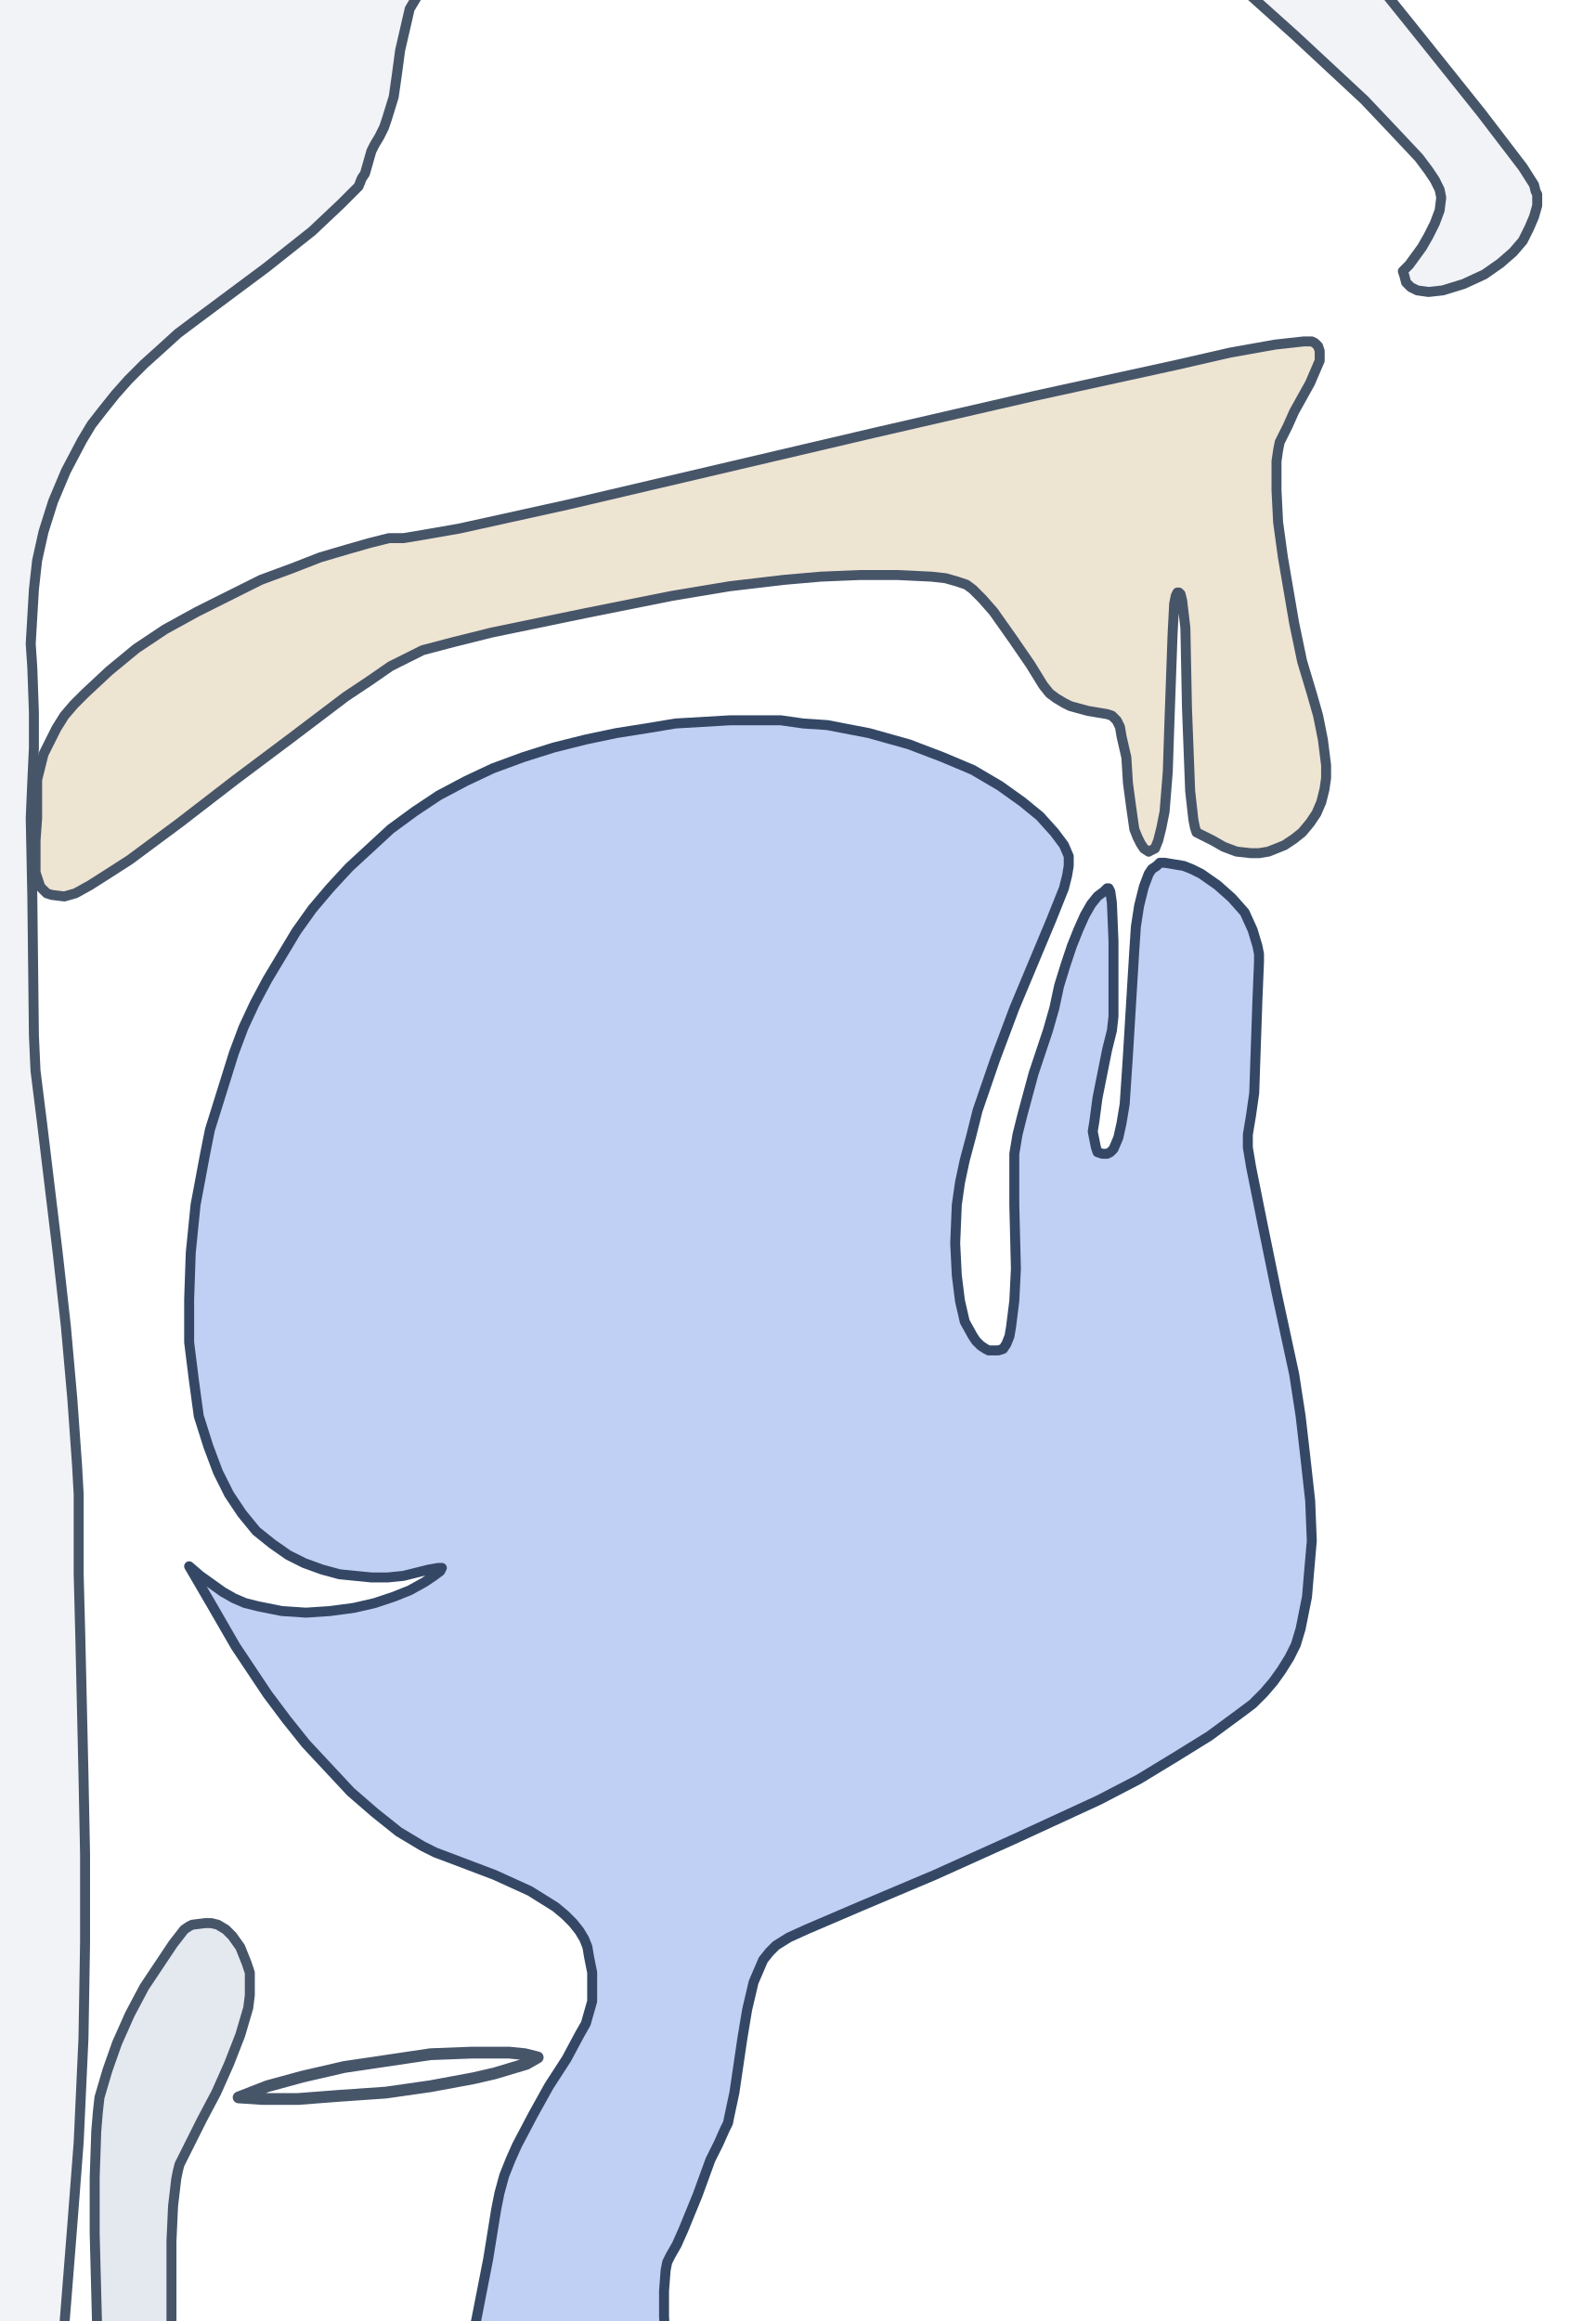
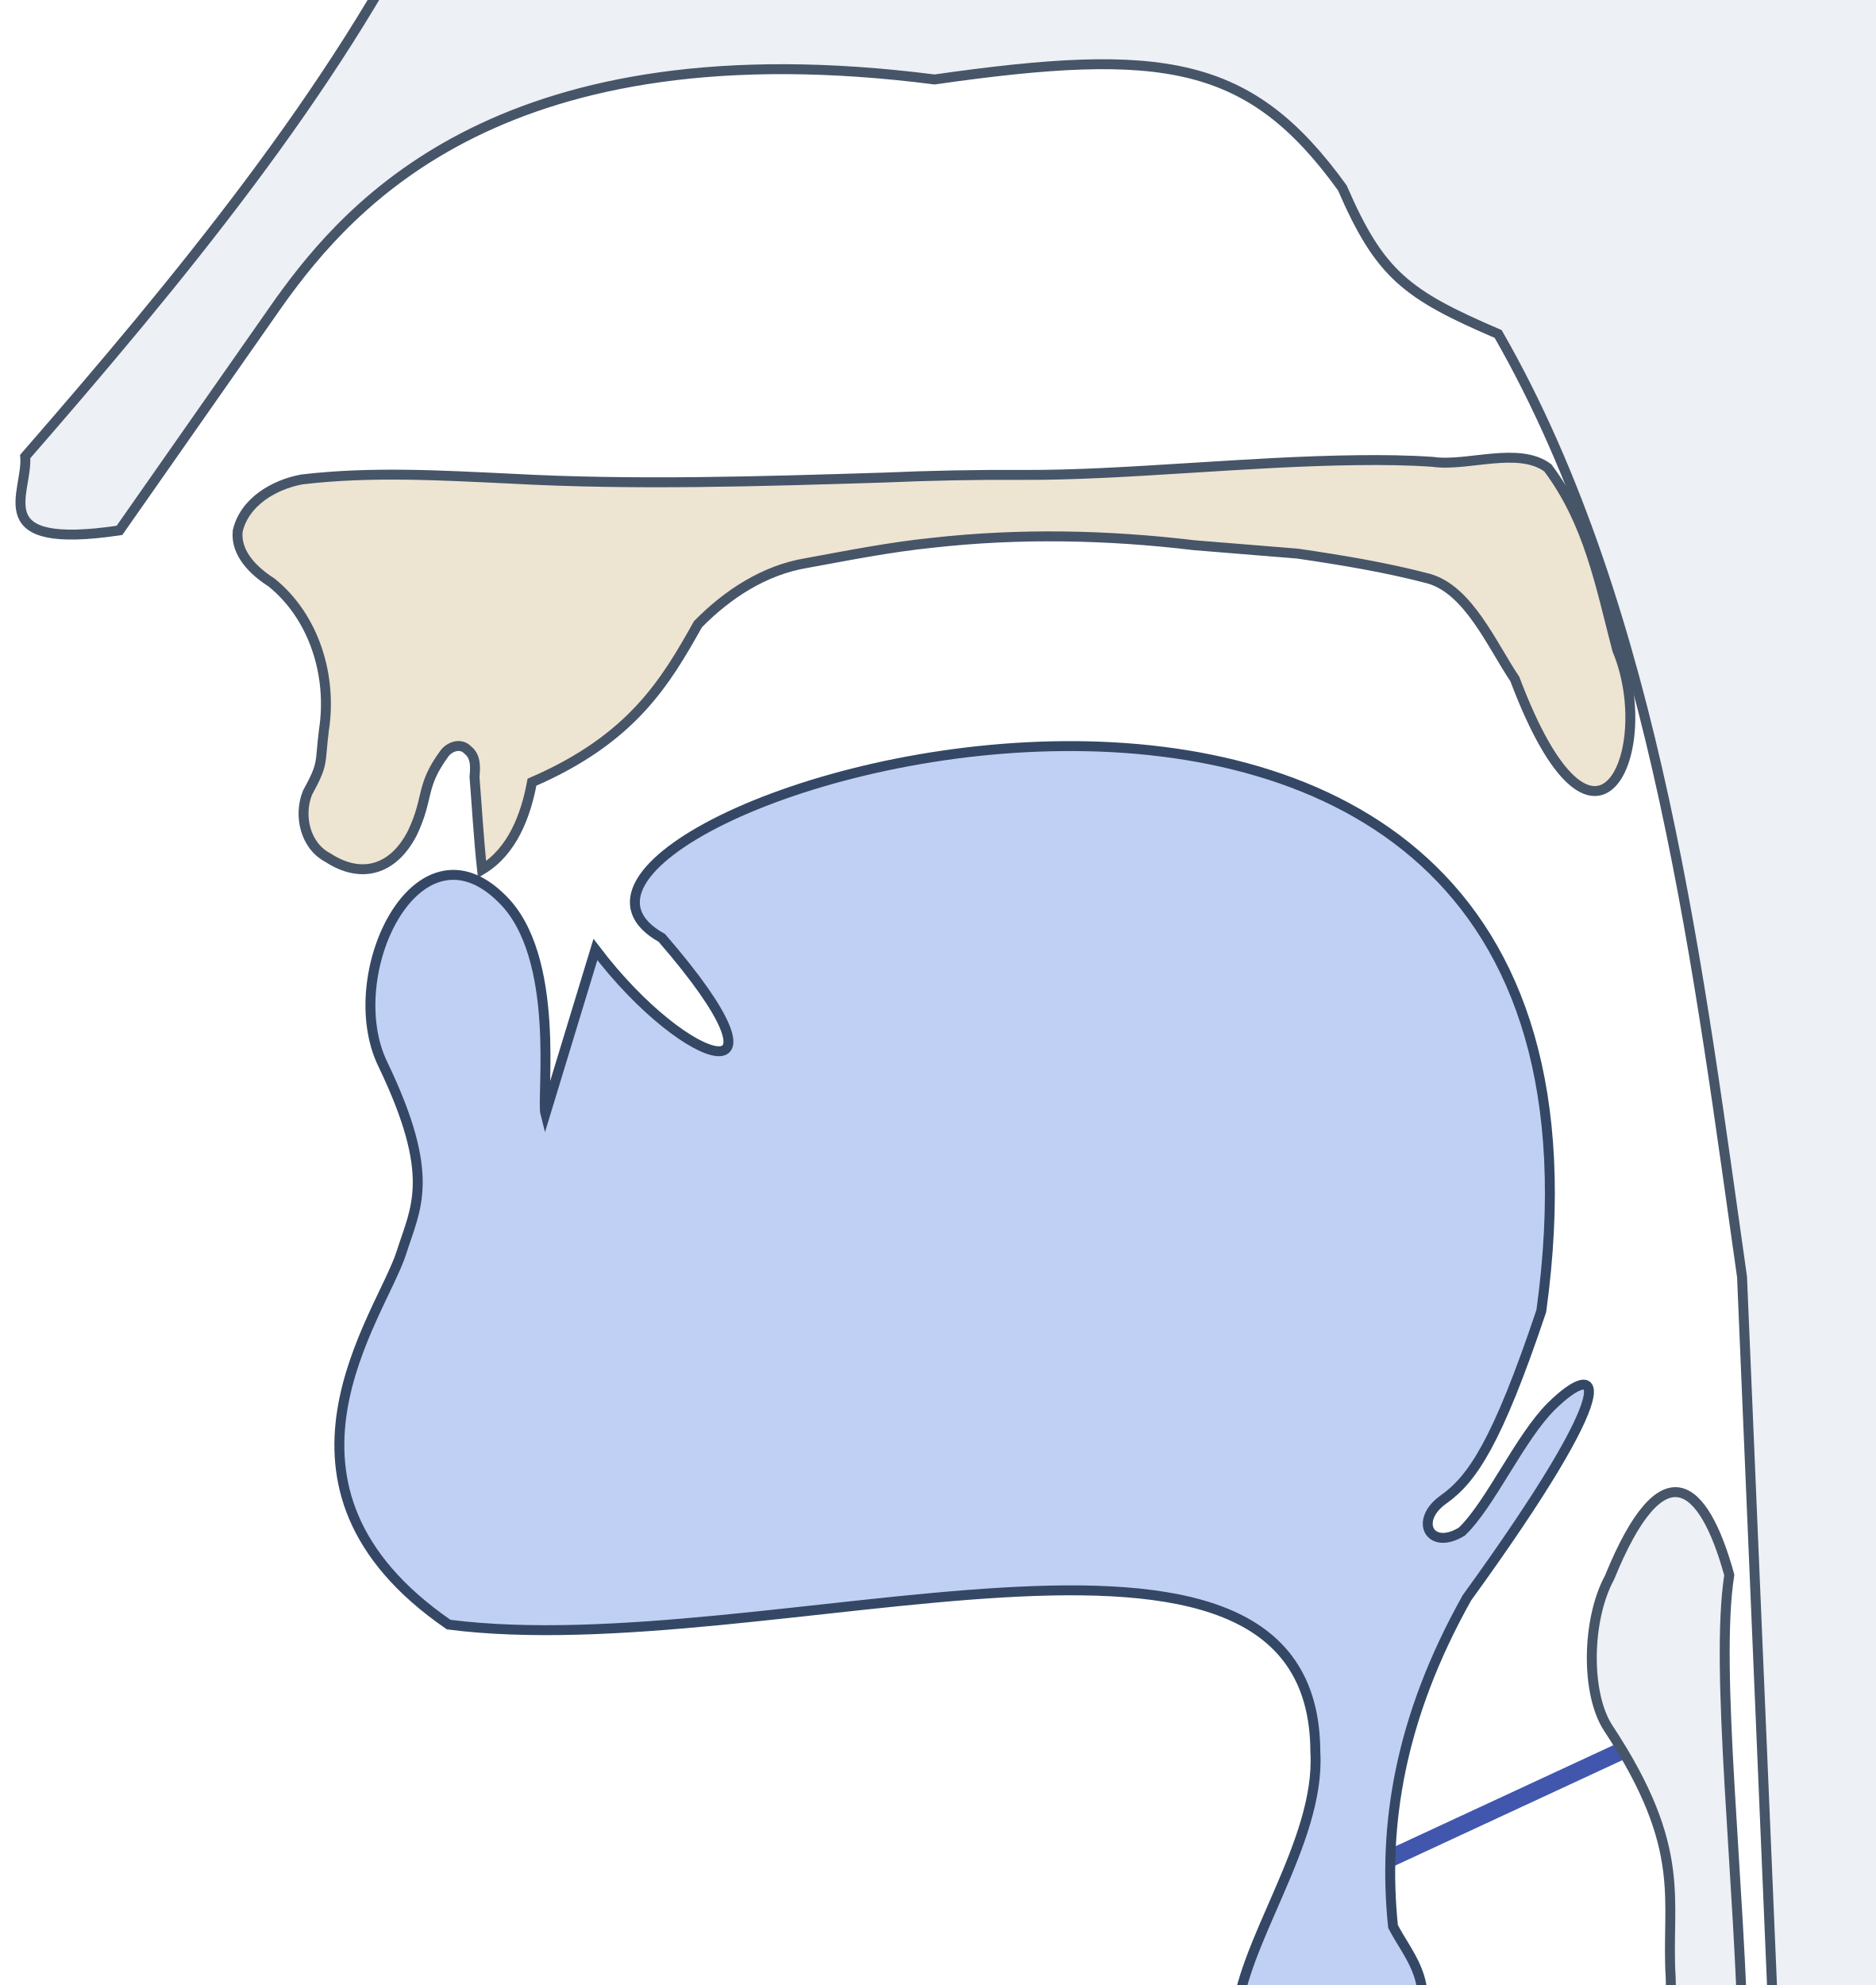
- <svg xmlns="http://www.w3.org/2000/svg" viewBox="88 90 88 128" id="svg2" height="640" width="440" version="1.0">
-   <defs id="defs4">
-     <pattern y="0" x="0" height="6" width="6" patternUnits="userSpaceOnUse" id="WMFhbasepattern" />
-   </defs>
-   <path id="path7" d="m 98.249,244.475 0,0 -0.176,-5.115 -0.441,-11.465 -0.177,-6.262 0,-5.644 0,-2.381 0.088,-1.94 0.176,-1.499 0.088,-0.441 0.088,-0.353 0,0 1.235,-2.469 0.794,-1.499 0.706,-1.587 0.618,-1.588 0.441,-1.499 0.088,-0.706 0,-0.618 0,-0.617 -0.176,-0.529 0,0 -0.353,-0.882 -0.441,-0.617 -0.353,-0.353 -0.441,-0.265 -0.353,-0.088 -0.353,0 -0.706,0.088 0,0 -0.176,0.088 -0.265,0.177 -0.617,0.794 -0.706,1.058 -0.882,1.323 -0.794,1.499 -0.706,1.587 -0.529,1.499 -0.441,1.499 0,0 -0.088,0.794 -0.088,1.058 -0.088,2.558 0,3.087 0.088,3.352 0.176,6.791 0,2.91 0,2.381 0,0 -0.176,9.878 -0.088,5.997 5.027,0 z" style="fill:#e4e9ef;fill-opacity:1;fill-rule:nonzero;stroke:#475569;stroke-width:0.55;stroke-linecap:round;stroke-linejoin:round;stroke-miterlimit:4;stroke-dasharray:none;stroke-opacity:1" />
-   <path id="path9" d="m 88.988,244.475 0,0 1.499,-14.199 1.058,-11.994 0.441,-5.556 0.353,-4.586 0,0 0.264,-5.732 0.088,-5.292 0,-4.851 -0.088,-4.41 -0.176,-7.673 -0.088,-3.352 0,-2.91 0,0 0,-1.499 -0.088,-1.588 -0.264,-3.704 -0.353,-3.969 -0.441,-3.969 -0.882,-7.32 -0.353,-2.822 -0.088,-1.94 0,0 -0.088,-7.673 -0.088,-4.321 0.088,-2.029 0.088,-1.852 0,0 0,-0.97 0,-0.97 -0.088,-2.469 -0.088,-1.323 0.088,-1.499 0.088,-1.499 0.176,-1.587 0.353,-1.588 0.529,-1.676 0.706,-1.676 0.882,-1.676 0.529,-0.882 0.617,-0.794 0.706,-0.882 0.706,-0.794 0.882,-0.882 0.882,-0.794 0.97,-0.882 1.058,-0.794 0,0 3.792,-2.822 2.558,-2.029 1.588,-1.499 0.529,-0.529 0.441,-0.441 0.176,-0.441 0.176,-0.265 0.176,-0.617 0.176,-0.617 0.176,-0.353 0.265,-0.441 0,0 0.264,-0.529 0.176,-0.529 0.353,-1.147 0.176,-1.234 0.176,-1.323 0.265,-1.146 0.264,-1.147 0.264,-0.441 0.265,-0.441 0.353,-0.441 0.441,-0.265 0,0 1.676,-0.794 2.91,-1.058 3.704,-1.411 4.233,-1.411 4.145,-1.323 3.881,-1.058 1.764,-0.441 1.411,-0.265 1.147,-0.176 0.882,0 0,0 1.676,0.264 2.117,0.618 2.558,0.882 2.734,0.97 2.646,1.235 2.646,1.323 1.146,0.617 1.058,0.706 0.97,0.618 0.794,0.706 0,0 3.44,3.087 3.792,3.528 1.587,1.676 1.411,1.499 0.529,0.706 0.353,0.529 0.264,0.529 0.088,0.441 0,0 -0.088,0.706 -0.264,0.706 -0.353,0.706 -0.353,0.618 -0.706,0.97 -0.353,0.353 0,0 0.088,0.264 0.088,0.353 0.265,0.265 0.353,0.176 0.618,0.088 0.794,-0.088 1.146,-0.353 0,0 1.147,-0.529 0.882,-0.618 0.706,-0.617 0.529,-0.617 0.353,-0.706 0.264,-0.618 0.177,-0.618 0,-0.617 0,0 -0.088,-0.176 -0.088,-0.353 -0.617,-0.97 -2.293,-2.998 -3.175,-3.969 -3.616,-4.498 -7.144,-8.731 -2.646,-3.351 -0.794,-1.147 -0.529,-0.794 0,0 -0.264,-0.618 -0.176,-0.617 -0.088,-0.706 -0.088,-0.794 0,-1.676 0.176,-1.764 0.353,-3.881 0.088,-2.028 0,-2.029 0,0 -0.088,-0.97 -0.176,-1.058 -0.441,-1.94 -0.617,-1.852 -0.617,-1.764 -0.706,-1.411 -0.529,-1.147 -0.529,-0.97 0,0 -0.177,-0.706 -0.706,-1.94 -1.146,-2.91 -0.794,-1.852 -0.97,-1.94 -1.058,-2.205 -1.235,-2.205 -1.411,-2.381 -1.587,-2.469 -1.764,-2.558 -1.94,-2.558 -2.117,-2.558 -2.381,-2.558 -2.558,-2.469 -2.734,-2.381 -1.499,-1.147 -1.499,-1.147 -1.587,-1.147 -1.588,-1.058 -1.676,-1.058 -1.764,-0.97 -1.764,-0.97 -1.852,-0.97 -1.94,-0.794 L 108.303,4.674 106.274,3.969 104.157,3.263 102.041,2.646 99.748,2.028 97.455,1.587 95.074,1.147 92.604,0.794 90.135,0.529 87.577,0.353 84.931,0.265 82.197,0.176 79.375,0.265 76.553,0.441 73.643,0.706 70.556,1.058 l -2.999,0.529 -3.175,0.529 -3.263,0.706 0,0 -3.175,0.794 -3.175,0.794 -2.998,0.794 -2.822,0.97 -2.822,0.882 -2.646,0.97 -2.557,0.97 -2.469,1.058 -2.381,1.058 -2.205,1.058 -2.205,1.147 -2.117,1.147 -1.94,1.147 -1.94,1.235 -1.764,1.235 -1.764,1.235 -1.587,1.235 -1.587,1.323 -1.499,1.235 -1.323,1.323 -1.323,1.323 -1.323,1.323 -1.147,1.411 -1.147,1.323 -0.97,1.411 -0.97,1.323 -0.97,1.411 -0.794,1.411 -1.587,2.734 -1.235,2.822 -1.147,2.734 -0.882,2.822 -0.794,2.646 -0.529,2.646 -0.441,2.646 -0.353,2.558 -0.176,2.469 -0.088,2.293 -0.088,2.293 0.088,2.117 0.176,3.881 0.176,3.263 0.176,2.557 0,0 0.176,2.469 0.441,2.999 0.617,3.439 0.794,3.881 1.058,4.057 1.147,4.321 1.411,4.41 1.499,4.41 1.676,4.498 1.764,4.233 1.94,4.057 0.97,1.941 0.97,1.852 1.058,1.764 1.058,1.676 1.058,1.499 1.147,1.411 1.058,1.323 1.147,1.146 1.147,0.97 1.147,0.794 0,0 1.147,0.794 1.147,0.882 1.235,0.882 1.147,1.058 2.381,2.205 2.381,2.469 2.293,2.646 2.205,2.646 2.117,2.734 2.028,2.822 1.852,2.646 1.676,2.558 1.587,2.381 1.323,2.117 1.852,3.351 0.529,1.058 0.264,0.618 0,0 0.177,0.441 0.264,0.618 0.794,1.764 1.058,2.293 0.529,1.411 0.529,1.411 0.441,1.587 0.441,1.676 0.353,1.852 0.265,1.852 0.088,1.852 -0.088,2.028 -0.176,2.029 -0.441,2.117 0,0 -1.323,5.556 -1.676,7.761 -3.881,18.256 -4.763,23.107 45.156,0 z" style="fill:#f1f3f6;fill-opacity:1;fill-rule:nonzero;stroke:#475569;stroke-width:0.55;stroke-linecap:round;stroke-linejoin:round;stroke-miterlimit:4;stroke-dasharray:none;stroke-opacity:1" />
-   <path id="path11" d="m 101.159,205.669 0,0 1.587,-0.618 1.941,-0.529 2.293,-0.529 2.381,-0.353 2.381,-0.353 2.293,-0.088 2.029,0 0.882,0.088 0.706,0.177 0,0 -0.617,0.353 -0.882,0.264 -0.882,0.264 -1.147,0.265 -2.381,0.441 -2.469,0.353 -2.558,0.177 -2.293,0.176 -1.94,0 -1.323,-0.088 0,0 z" style="fill:none;stroke:#475569;stroke-width:0.65;stroke-linecap:round;stroke-linejoin:round;stroke-miterlimit:4;stroke-dasharray:none;stroke-opacity:1" />
-   <path id="path13" d="m 151.342,136.966 0,0 0.176,-0.088 0.176,-0.088 0.176,-0.441 0.176,-0.706 0.176,-0.882 0.176,-2.205 0.088,-2.646 0.177,-4.939 0.088,-1.676 0.088,-0.441 0.088,-0.176 0,0 0.088,0 0.088,0.088 0.088,0.353 0.177,1.499 0.088,4.41 0.176,4.586 0.176,1.587 0.088,0.441 0.088,0.264 0,0 0.882,0.441 0.618,0.353 0.706,0.264 0.794,0.088 0.441,0 0.529,-0.088 0.441,-0.176 0.441,-0.177 0.529,-0.353 0.441,-0.353 0,0 0.441,-0.529 0.353,-0.529 0.265,-0.617 0.176,-0.706 0.088,-0.617 0,-0.706 -0.177,-1.411 -0.264,-1.323 -0.353,-1.235 -0.529,-1.764 0,0 -0.441,-2.117 -0.618,-3.616 -0.265,-1.94 -0.088,-1.764 0,-1.588 0.088,-0.617 0.088,-0.441 0,0 0.441,-0.882 0.353,-0.794 0.882,-1.587 0.265,-0.618 0.265,-0.617 0,-0.529 -0.088,-0.265 -0.176,-0.176 0,0 -0.176,-0.088 -0.441,0 -1.587,0.176 -2.469,0.441 -3.087,0.706 -7.673,1.676 -8.819,2.029 -16.933,3.969 -5.997,1.323 -2.028,0.353 -1.058,0.176 0,0 -0.794,0 -1.058,0.265 -1.234,0.353 -1.499,0.441 -1.587,0.618 -1.676,0.618 -1.764,0.882 -1.764,0.882 -1.764,0.97 -1.587,1.058 -1.499,1.235 -1.323,1.235 -0.618,0.617 -0.529,0.618 -0.441,0.706 -0.353,0.706 -0.353,0.706 -0.176,0.706 -0.177,0.706 0,0.794 0,0 0,1.323 -0.088,1.235 0,0.97 0,0.794 0.176,0.529 0.088,0.265 0.176,0.176 0.177,0.177 0.264,0.088 0.706,0.088 0,0 0.617,-0.176 0.794,-0.441 0.97,-0.617 1.235,-0.794 2.734,-2.028 3.087,-2.381 3.175,-2.381 2.911,-2.205 1.323,-0.882 1.147,-0.794 1.058,-0.529 0.706,-0.353 0,0 1.676,-0.441 2.117,-0.529 5.116,-1.058 4.851,-0.97 3.175,-0.529 0,0 2.999,-0.353 2.029,-0.177 2.117,-0.088 2.117,0 1.852,0.088 0.794,0.088 0.618,0.176 0.529,0.176 0.353,0.264 0,0 0.529,0.529 0.618,0.706 1.058,1.499 0.97,1.411 0.706,1.146 0,0 0.353,0.441 0.353,0.264 0.441,0.265 0.353,0.176 0.97,0.264 1.058,0.177 0,0 0.264,0.088 0.265,0.265 0.176,0.353 0.088,0.529 0.264,1.147 0.088,1.411 0.176,1.323 0.177,1.235 0.176,0.441 0.177,0.353 0.176,0.265 0.265,0.176 0,0 z" style="fill:#eee4d2;fill-opacity:1;fill-rule:nonzero;stroke:#475569;stroke-width:0.55;stroke-linecap:round;stroke-linejoin:round;stroke-miterlimit:4;stroke-dasharray:none;stroke-opacity:1" />
-   <path id="path15" d="m 122.237,244.475 0,0 1.235,-7.673 0.97,-6.173 0.353,-2.558 0.176,-1.94 0,0 0,-1.587 0,-1.764 -0.264,-3.439 -0.088,-1.588 0,-1.411 0.088,-1.146 0.088,-0.441 0.176,-0.353 0,0 0.353,-0.618 0.353,-0.794 0.794,-1.941 0.706,-1.94 0.441,-0.882 0.353,-0.794 0,0 0.176,-0.353 0.088,-0.441 0.264,-1.235 0.441,-2.998 0.264,-1.588 0.353,-1.499 0.265,-0.618 0.265,-0.617 0.353,-0.441 0.353,-0.353 0,0 0.706,-0.441 0.97,-0.441 3.087,-1.323 3.969,-1.676 4.498,-2.028 2.293,-1.058 2.293,-1.058 2.205,-1.147 2.028,-1.234 1.852,-1.147 1.676,-1.235 0.706,-0.529 0.618,-0.617 0.529,-0.618 0.441,-0.618 0,0 0.441,-0.706 0.353,-0.706 0.265,-0.882 0.176,-0.882 0.177,-0.882 0.088,-1.058 0.176,-2.029 -0.088,-2.205 -0.264,-2.381 -0.264,-2.293 -0.353,-2.293 -0.97,-4.498 -0.794,-3.881 -0.618,-3.087 -0.176,-1.058 0,-0.706 0,0 0.176,-1.058 0.176,-1.235 0.088,-2.558 0.088,-2.558 0.088,-2.117 0,0 0,-0.441 -0.088,-0.441 -0.265,-0.882 -0.441,-0.97 -0.706,-0.794 -0.794,-0.706 -0.882,-0.617 -0.529,-0.265 -0.441,-0.176 -0.529,-0.088 -0.529,-0.088 0,0 -0.264,0 -0.177,0.176 -0.264,0.176 -0.176,0.265 -0.265,0.706 -0.264,1.058 -0.176,1.146 -0.088,1.323 -0.177,2.91 -0.176,2.91 -0.177,2.646 -0.176,1.058 -0.177,0.794 -0.264,0.618 -0.176,0.176 -0.176,0.088 0,0 -0.264,0 -0.265,-0.088 -0.088,-0.264 -0.088,-0.441 -0.088,-0.441 0.088,-0.529 0.176,-1.323 0.529,-2.646 0.264,-1.058 0.088,-0.794 0,0 0,-4.145 -0.088,-2.117 -0.088,-0.617 -0.088,-0.176 -0.088,0 0,0 -0.176,0.176 -0.353,0.264 -0.353,0.441 -0.353,0.617 -0.353,0.794 -0.353,0.882 -0.353,1.058 -0.353,1.146 0,0 -0.265,1.235 -0.353,1.234 -0.794,2.381 -0.618,2.293 -0.264,1.058 -0.176,1.058 0,0 0,1.235 0,1.587 0.088,3.528 -0.088,1.764 -0.176,1.411 -0.088,0.529 -0.176,0.441 -0.177,0.265 -0.264,0.088 0,0 -0.264,0 -0.265,0 -0.176,-0.088 -0.264,-0.176 -0.265,-0.264 -0.176,-0.265 -0.441,-0.794 -0.264,-1.147 -0.176,-1.411 -0.088,-1.764 0.088,-2.117 0,0 0.176,-1.235 0.264,-1.235 0.353,-1.323 0.353,-1.411 0.97,-2.822 1.058,-2.822 2.029,-4.851 0.706,-1.764 0.176,-0.706 0.088,-0.529 0,0 0,-0.264 0,-0.265 -0.264,-0.618 -0.529,-0.706 -0.794,-0.882 -0.97,-0.794 -1.234,-0.882 -1.499,-0.882 -1.676,-0.706 -1.852,-0.706 -2.205,-0.617 -2.293,-0.441 -1.323,-0.088 -1.235,-0.176 -1.411,0 -1.411,0 -1.499,0.088 -1.499,0.088 -1.587,0.265 -1.676,0.265 -1.676,0.353 -1.764,0.441 0,0 -1.676,0.529 -1.676,0.617 -1.499,0.706 -1.499,0.794 -1.323,0.882 -1.323,0.97 -1.147,1.058 -1.146,1.058 -1.058,1.146 -0.97,1.146 -0.882,1.235 -0.794,1.323 -0.794,1.323 -0.706,1.323 -0.617,1.323 -0.529,1.411 -0.441,1.411 -0.441,1.411 -0.441,1.411 -0.264,1.323 -0.529,2.822 -0.265,2.646 -0.088,2.558 0,2.381 0.265,2.117 0.264,1.94 0,0 0.529,1.676 0.529,1.411 0.617,1.235 0.706,1.058 0.794,0.97 0.882,0.706 0.882,0.617 0.882,0.441 0.97,0.353 0.97,0.264 0.882,0.088 0.882,0.088 0.882,0 0.882,-0.088 0.706,-0.176 0.706,-0.176 0,0 0.529,-0.088 0.176,0 0,0 -0.088,0.177 -0.353,0.264 -0.529,0.353 -0.794,0.441 -0.882,0.353 -1.058,0.353 -1.146,0.264 -1.323,0.176 -1.323,0.088 -1.323,-0.088 -1.323,-0.265 -0.706,-0.176 -0.618,-0.265 -0.618,-0.353 -0.617,-0.441 -0.617,-0.441 -0.618,-0.529 0,0 1.235,2.117 1.323,2.293 1.764,2.646 1.058,1.411 1.058,1.323 1.235,1.323 1.234,1.323 1.323,1.147 1.323,1.058 1.323,0.794 0.706,0.353 0.706,0.264 0,0 2.558,0.97 1.94,0.882 0.706,0.441 0.706,0.441 0.529,0.441 0.441,0.441 0.353,0.441 0.265,0.441 0.176,0.441 0.088,0.529 0.176,0.882 0,1.058 0,0 0,0.529 -0.176,0.618 -0.176,0.617 -0.353,0.617 -0.706,1.323 -0.97,1.499 -0.882,1.588 -0.882,1.676 -0.353,0.794 -0.353,0.882 -0.264,0.97 -0.176,0.882 0,0 -0.441,2.734 -0.794,4.057 -2.293,10.407 -2.293,9.878 -0.882,3.616 -0.529,1.94 14.111,0 z" style="fill:#c0d0f5;fill-opacity:1;fill-rule:nonzero;stroke:#344866;stroke-width:0.55;stroke-linecap:round;stroke-linejoin:round;stroke-miterlimit:4;stroke-dasharray:none;stroke-opacity:1" />
+ <svg xmlns="http://www.w3.org/2000/svg" width="378" height="400" version="1.1" style="fill:#edf0f4;stroke-width:2;stroke:#475569" viewBox="0 0 378 400">
+   <path d="m261.51 111.56c8.868 1.303 17.746 2.757 26.417 5.04 8.034 2.264 12.706 13.309 17.368 20.238 16.459 43.63 28.952 14.046 20.624-5.909-3.436-13.212-5.734-25.642-13.98-36.649-5.92-4.392-16.27-0.193-23.17-1.212-4.998-0.347-10.013-0.394-15.021-0.341-22.484 0.241-47.333 3.062-67.391 2.973-9.422-0.061-18.84 0.129-28.252 0.537-25.001 0.771-50.04 1.577-75.036 0.225-14.065-0.666-28.234-1.513-42.255 0.151-5.59 1.04-11.564 4.522-12.914 10.416-0.45 4.56 3.304 8.094 6.823 10.349 8.661 6.988 12.235 18.902 10.565 29.688-0.888 7.026 0.016 6.571-3.325 12.701-1.83 4.575-0.483 10.627 4.084 13.035 6.84 4.466 13.299 2.487 17.108-5.039 3.373-7.197 1.522-9.213 6.36-15.849 1.095-1.529 3.385-2.287 4.805-0.731 1.634 1.304 1.482 3.505 1.308 5.337 0.498 6.239 0.842 12.492 1.52 18.715 6.129-3.696 8.816-10.898 10.067-17.614 20.142-8.713 26.893-20.128 33.45-31.839 5.928-6.026 13.361-10.903 21.817-12.311 8.476-1.546 16.941-3.244 25.525-4.103 17.49-1.956 35.182-1.593 52.643 0.497z" style="fill:#eee4d2;stroke:#475569;stroke-width:2" />
+   <path d="m279.66 374.71 12.011-5.573m24.022-11.146 12.011-5.573m-24.022 11.146 12.011-5.573m-24.022 11.146 12.011-5.573" style="fill:none;stroke:#4157ad;stroke-width:3.5" />
+   <path d="m256.36 487.8 24.898 0.513c-2.313-9.671-7.136-25.469-1.797-33.111 5.081-4.463 14.469-17.943 2e-5 -24.384-7.9-10.468 5.216-16.879 6.417-23.101 2.763-8.988-2.119-13.729-5.133-19.507-2.082-20.237 1.261-41.888 14.887-66.223 32.357-44.68 26.743-48.177 17.063-38.641-6.375 6.28-12.334 19.813-18.09 25.294-6.428 3.924-9.708-2.213-3.693-6.473 5.771-4.088 10.783-11.368 19.714-37.985 24.605-178.35-221.98-100.14-177.24-75.182 28.628 33.053 5.351 27.013-13.391 2.339l-10.08 33.111c-0.852-3.312 3.264-31.792-8.846-43.436-17.063-16.836-32.586 15.412-23.953 33.358 10.954 22.77 6.638 29.015 3.785 38.031-4.059 12.824-30.951 47.111 9.527 74.973 64.714 8.286 174.48-34.066 174.66 25.668 1.091 18.285-15.333 38.921-16.027 54.415-1.356 30.306 11.051 52.548 7.3 80.34z" style="fill:#c0d0f5;stroke:#344866;stroke-width:2" />
+   <path d="m360.83 487.8 170.95 1.027c-6.391-59.243-13.328-118.18 2.567-178.65 6.467-12.733 15.101-30.264 23.104-37.388 12.911-11.493 25.29-25.102 32.852-45.262 19.289-44.528 28.826-117.25 27.742-188.53-0.96-63.116-10.818-134.38-54.95-198.03-36.116-51.883-129.93-106.41-283.88-86.243-175.2 52.486-194.47 120.95-200.21 138.09-3.776 36.542 13.747 56.022 8.214 85.217-19.752 40.433-51.633 78.907-82.137 113.96 0.609 7.415-8.437 18.968 18.994 14.887l32.341-46.202c14.192-19.712 45.295-55.755 131.93-44.662 46.124-6.597 63.522-3.983 82.177 21.841 7.583 17.492 12.913 21.503 31.408 29.448 32.157 55.976 40.741 131.37 49.148 189.99z" />
+   <path d="m333.11 488.83 17.35 0.44c3.448 0.087 1.256-58.443 0.949-73.935-0.719-36.326-5.882-78.831-2.899-97.966-5.203-18.85-13.474-25.607-24.128 0.513-4.63 8.529-4.819 23.45-0.255 30.366 16.283 24.679 11.595 34.661 12.576 50.23 0.745 30.757 1.126 60.012-3.594 90.35z" />
</svg>
